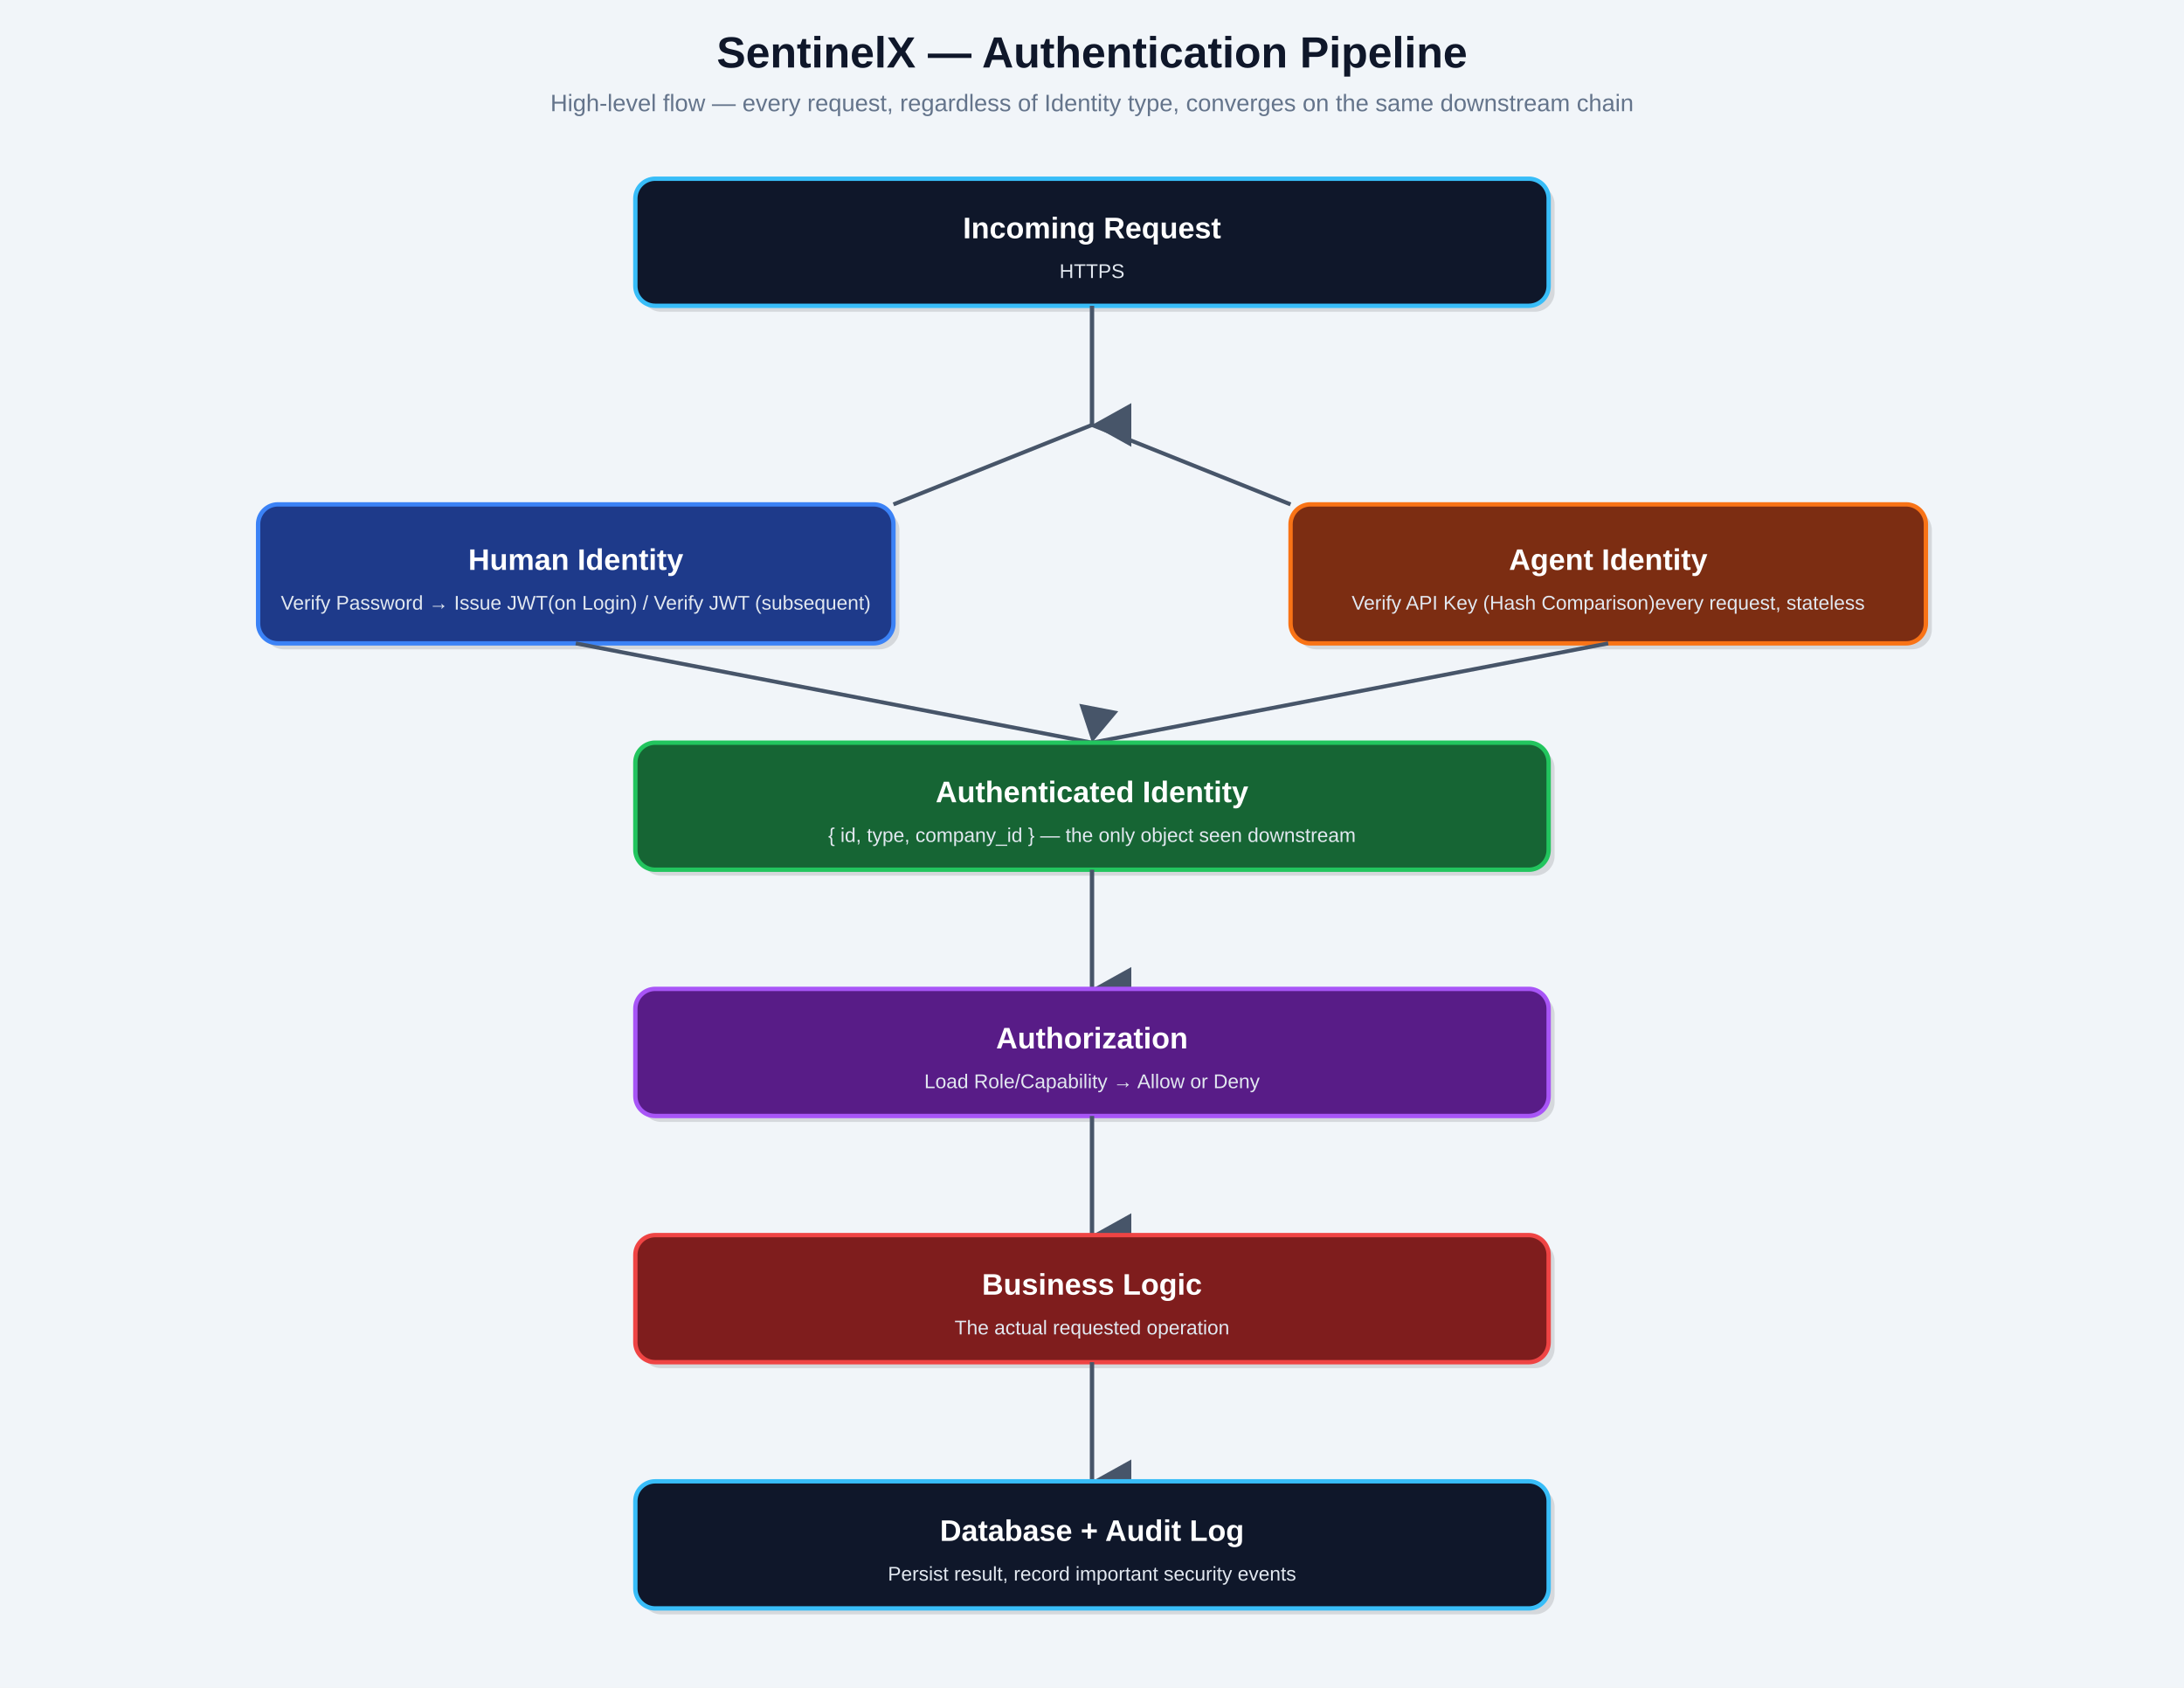
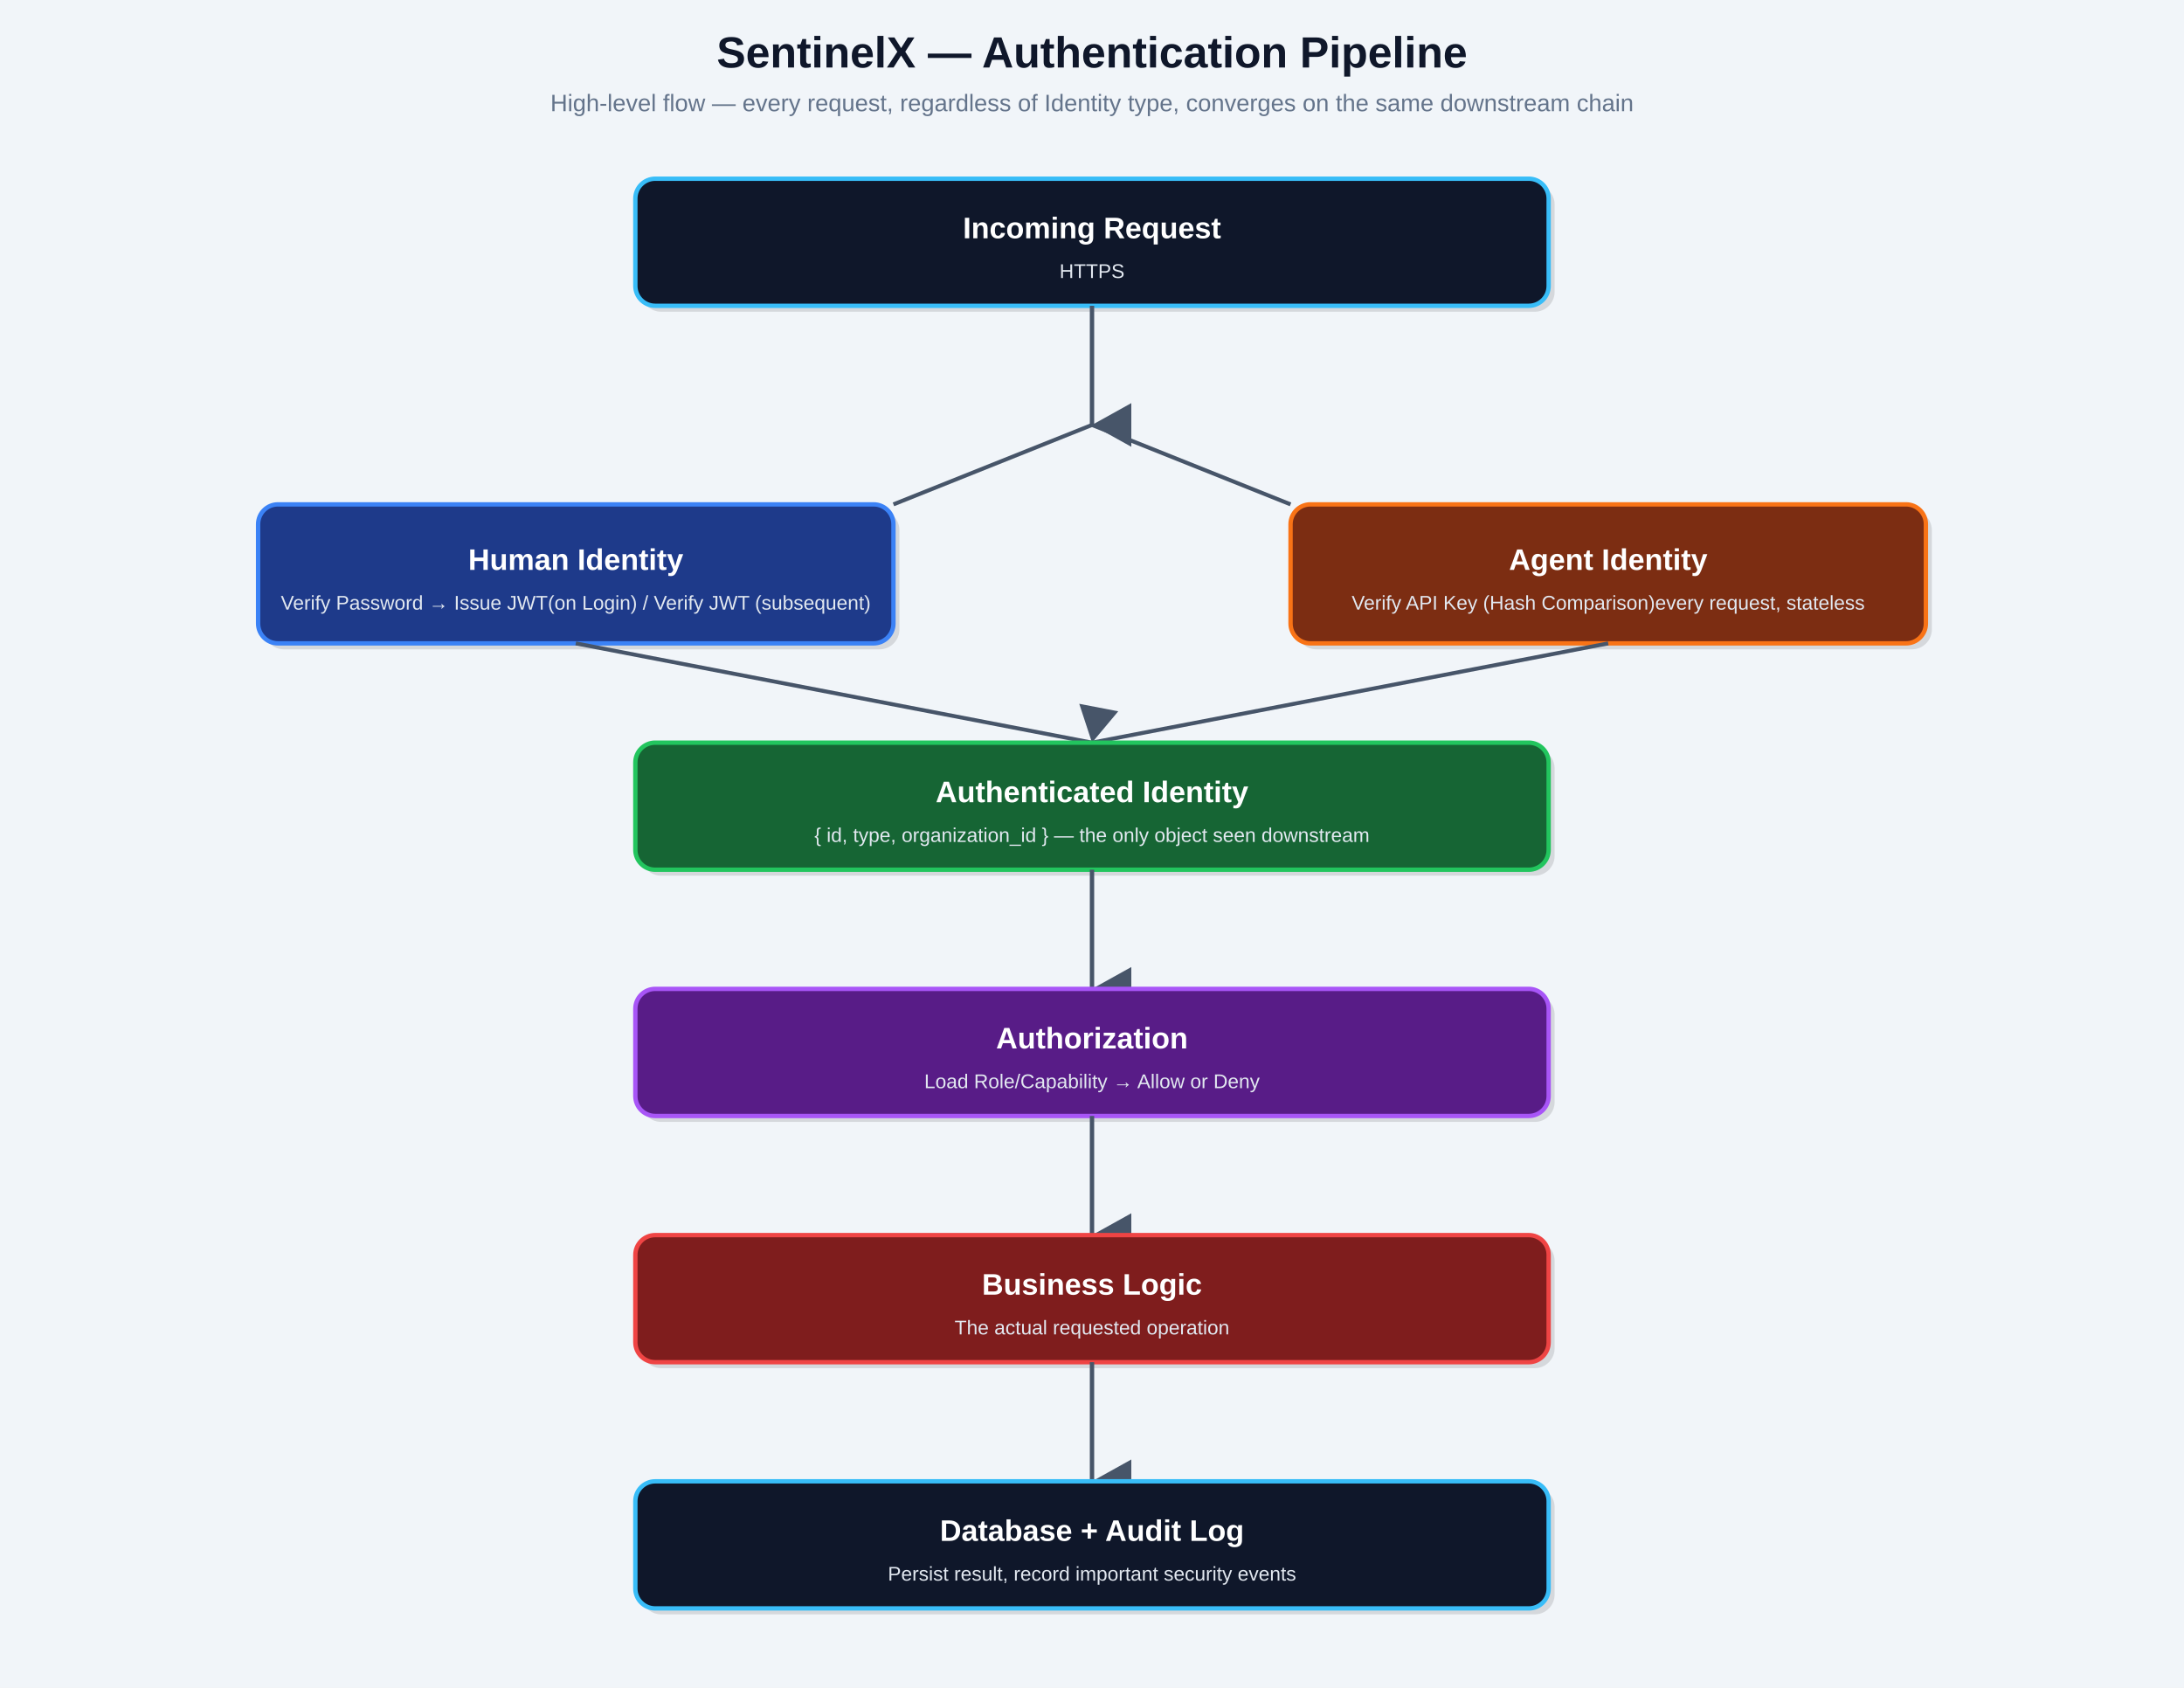
<svg xmlns="http://www.w3.org/2000/svg" viewBox="0 0 1100 850" width="1100" height="850">
  <rect x="0" y="0" width="1100" height="850" fill="#f1f5f9" />
  <text x="550.0" y="34" text-anchor="middle" font-family="Segoe UI, Arial, sans-serif" font-size="22" font-weight="800" fill="#0f172a">SentinelX — Authentication Pipeline</text>
  <text x="550.0" y="56" text-anchor="middle" font-family="Segoe UI, Arial, sans-serif" font-size="12" fill="#64748b">High-level flow — every request, regardless of Identity type, converges on the same downstream chain</text>
  <defs>
    <marker id="arrowD" markerWidth="12" markerHeight="12" refX="5" refY="9" orient="auto" markerUnits="strokeWidth">
      <path d="M0,0 L10,0 L5,9 z" fill="#475569" />
    </marker>
  </defs>
  <g>
    <rect x="323.0" y="93" width="460" height="64" rx="10" fill="#000" opacity="0.12" />
    <rect x="320.0" y="90" width="460" height="64" rx="10" fill="#0f172a" stroke="#38bdf8" stroke-width="2.2" />
    <text x="550.0" y="120.0" text-anchor="middle" font-family="Segoe UI, Arial, sans-serif" font-size="15" font-weight="800" fill="#ffffff">Incoming Request</text>
    <text x="550.0" y="140.0" text-anchor="middle" font-family="Segoe UI, Arial, sans-serif" font-size="10" fill="#e2e8f0">HTTPS</text>
  </g>
  <path d="M 550.0 154 L 550.0 214" stroke="#475569" stroke-width="2.2" fill="none" marker-end="url(#arrowD)" />
  <path d="M 550.0 214 L 450.0 254" stroke="#475569" stroke-width="2" fill="none" />
  <path d="M 550.0 214 L 650.0 254" stroke="#475569" stroke-width="2" fill="none" />
  <g>
    <rect x="133.0" y="257" width="320" height="70" rx="10" fill="#000" opacity="0.12" />
    <rect x="130.0" y="254" width="320" height="70" rx="10" fill="#1e3a8a" stroke="#3b82f6" stroke-width="2.2" />
    <text x="290.0" y="287.0" text-anchor="middle" font-family="Segoe UI, Arial, sans-serif" font-size="15" font-weight="800" fill="#ffffff">Human Identity</text>
    <text x="290.0" y="307.0" text-anchor="middle" font-family="Segoe UI, Arial, sans-serif" font-size="10" fill="#e2e8f0">Verify Password → Issue JWT
(on Login) / Verify JWT (subsequent)</text>
  </g>
  <g>
    <rect x="653.0" y="257" width="320" height="70" rx="10" fill="#000" opacity="0.12" />
    <rect x="650.0" y="254" width="320" height="70" rx="10" fill="#7c2d12" stroke="#f97316" stroke-width="2.2" />
    <text x="810.0" y="287.0" text-anchor="middle" font-family="Segoe UI, Arial, sans-serif" font-size="15" font-weight="800" fill="#ffffff">Agent Identity</text>
    <text x="810.0" y="307.0" text-anchor="middle" font-family="Segoe UI, Arial, sans-serif" font-size="10" fill="#e2e8f0">Verify API Key (Hash Comparison)
every request, stateless</text>
  </g>
  <path d="M 290.0 324 L 550.0 374" stroke="#475569" stroke-width="2" fill="none" marker-end="url(#arrowD)" />
  <path d="M 810.0 324 L 550.0 374" stroke="#475569" stroke-width="2" fill="none" marker-end="url(#arrowD)" />
  <g>
    <rect x="323.0" y="377" width="460" height="64" rx="10" fill="#000" opacity="0.12" />
    <rect x="320.0" y="374" width="460" height="64" rx="10" fill="#166534" stroke="#22c55e" stroke-width="2.2" />
    <text x="550.0" y="404.0" text-anchor="middle" font-family="Segoe UI, Arial, sans-serif" font-size="15" font-weight="800" fill="#ffffff">Authenticated Identity</text>
-     <text x="550.0" y="424.0" text-anchor="middle" font-family="Segoe UI, Arial, sans-serif" font-size="10" fill="#e2e8f0">{ id, type, company_id } — the only object seen downstream</text>
+     <text x="550.0" y="424.0" text-anchor="middle" font-family="Segoe UI, Arial, sans-serif" font-size="10" fill="#e2e8f0">{ id, type, organization_id } — the only object seen downstream</text>
  </g>
  <path d="M 550.0 438 L 550.0 498" stroke="#475569" stroke-width="2.2" fill="none" marker-end="url(#arrowD)" />
  <g>
    <rect x="323.0" y="501" width="460" height="64" rx="10" fill="#000" opacity="0.12" />
    <rect x="320.0" y="498" width="460" height="64" rx="10" fill="#581c87" stroke="#a855f7" stroke-width="2.2" />
    <text x="550.0" y="528.0" text-anchor="middle" font-family="Segoe UI, Arial, sans-serif" font-size="15" font-weight="800" fill="#ffffff">Authorization</text>
    <text x="550.0" y="548.0" text-anchor="middle" font-family="Segoe UI, Arial, sans-serif" font-size="10" fill="#e2e8f0">Load Role/Capability → Allow or Deny</text>
  </g>
  <path d="M 550.0 562 L 550.0 622" stroke="#475569" stroke-width="2.2" fill="none" marker-end="url(#arrowD)" />
  <g>
    <rect x="323.0" y="625" width="460" height="64" rx="10" fill="#000" opacity="0.12" />
    <rect x="320.0" y="622" width="460" height="64" rx="10" fill="#7f1d1d" stroke="#ef4444" stroke-width="2.2" />
    <text x="550.0" y="652.0" text-anchor="middle" font-family="Segoe UI, Arial, sans-serif" font-size="15" font-weight="800" fill="#ffffff">Business Logic</text>
    <text x="550.0" y="672.0" text-anchor="middle" font-family="Segoe UI, Arial, sans-serif" font-size="10" fill="#e2e8f0">The actual requested operation</text>
  </g>
  <path d="M 550.0 686 L 550.0 746" stroke="#475569" stroke-width="2.2" fill="none" marker-end="url(#arrowD)" />
  <g>
    <rect x="323.0" y="749" width="460" height="64" rx="10" fill="#000" opacity="0.12" />
    <rect x="320.0" y="746" width="460" height="64" rx="10" fill="#0f172a" stroke="#38bdf8" stroke-width="2.2" />
    <text x="550.0" y="776.0" text-anchor="middle" font-family="Segoe UI, Arial, sans-serif" font-size="15" font-weight="800" fill="#ffffff">Database + Audit Log</text>
    <text x="550.0" y="796.0" text-anchor="middle" font-family="Segoe UI, Arial, sans-serif" font-size="10" fill="#e2e8f0">Persist result, record important security events</text>
  </g>
</svg>
